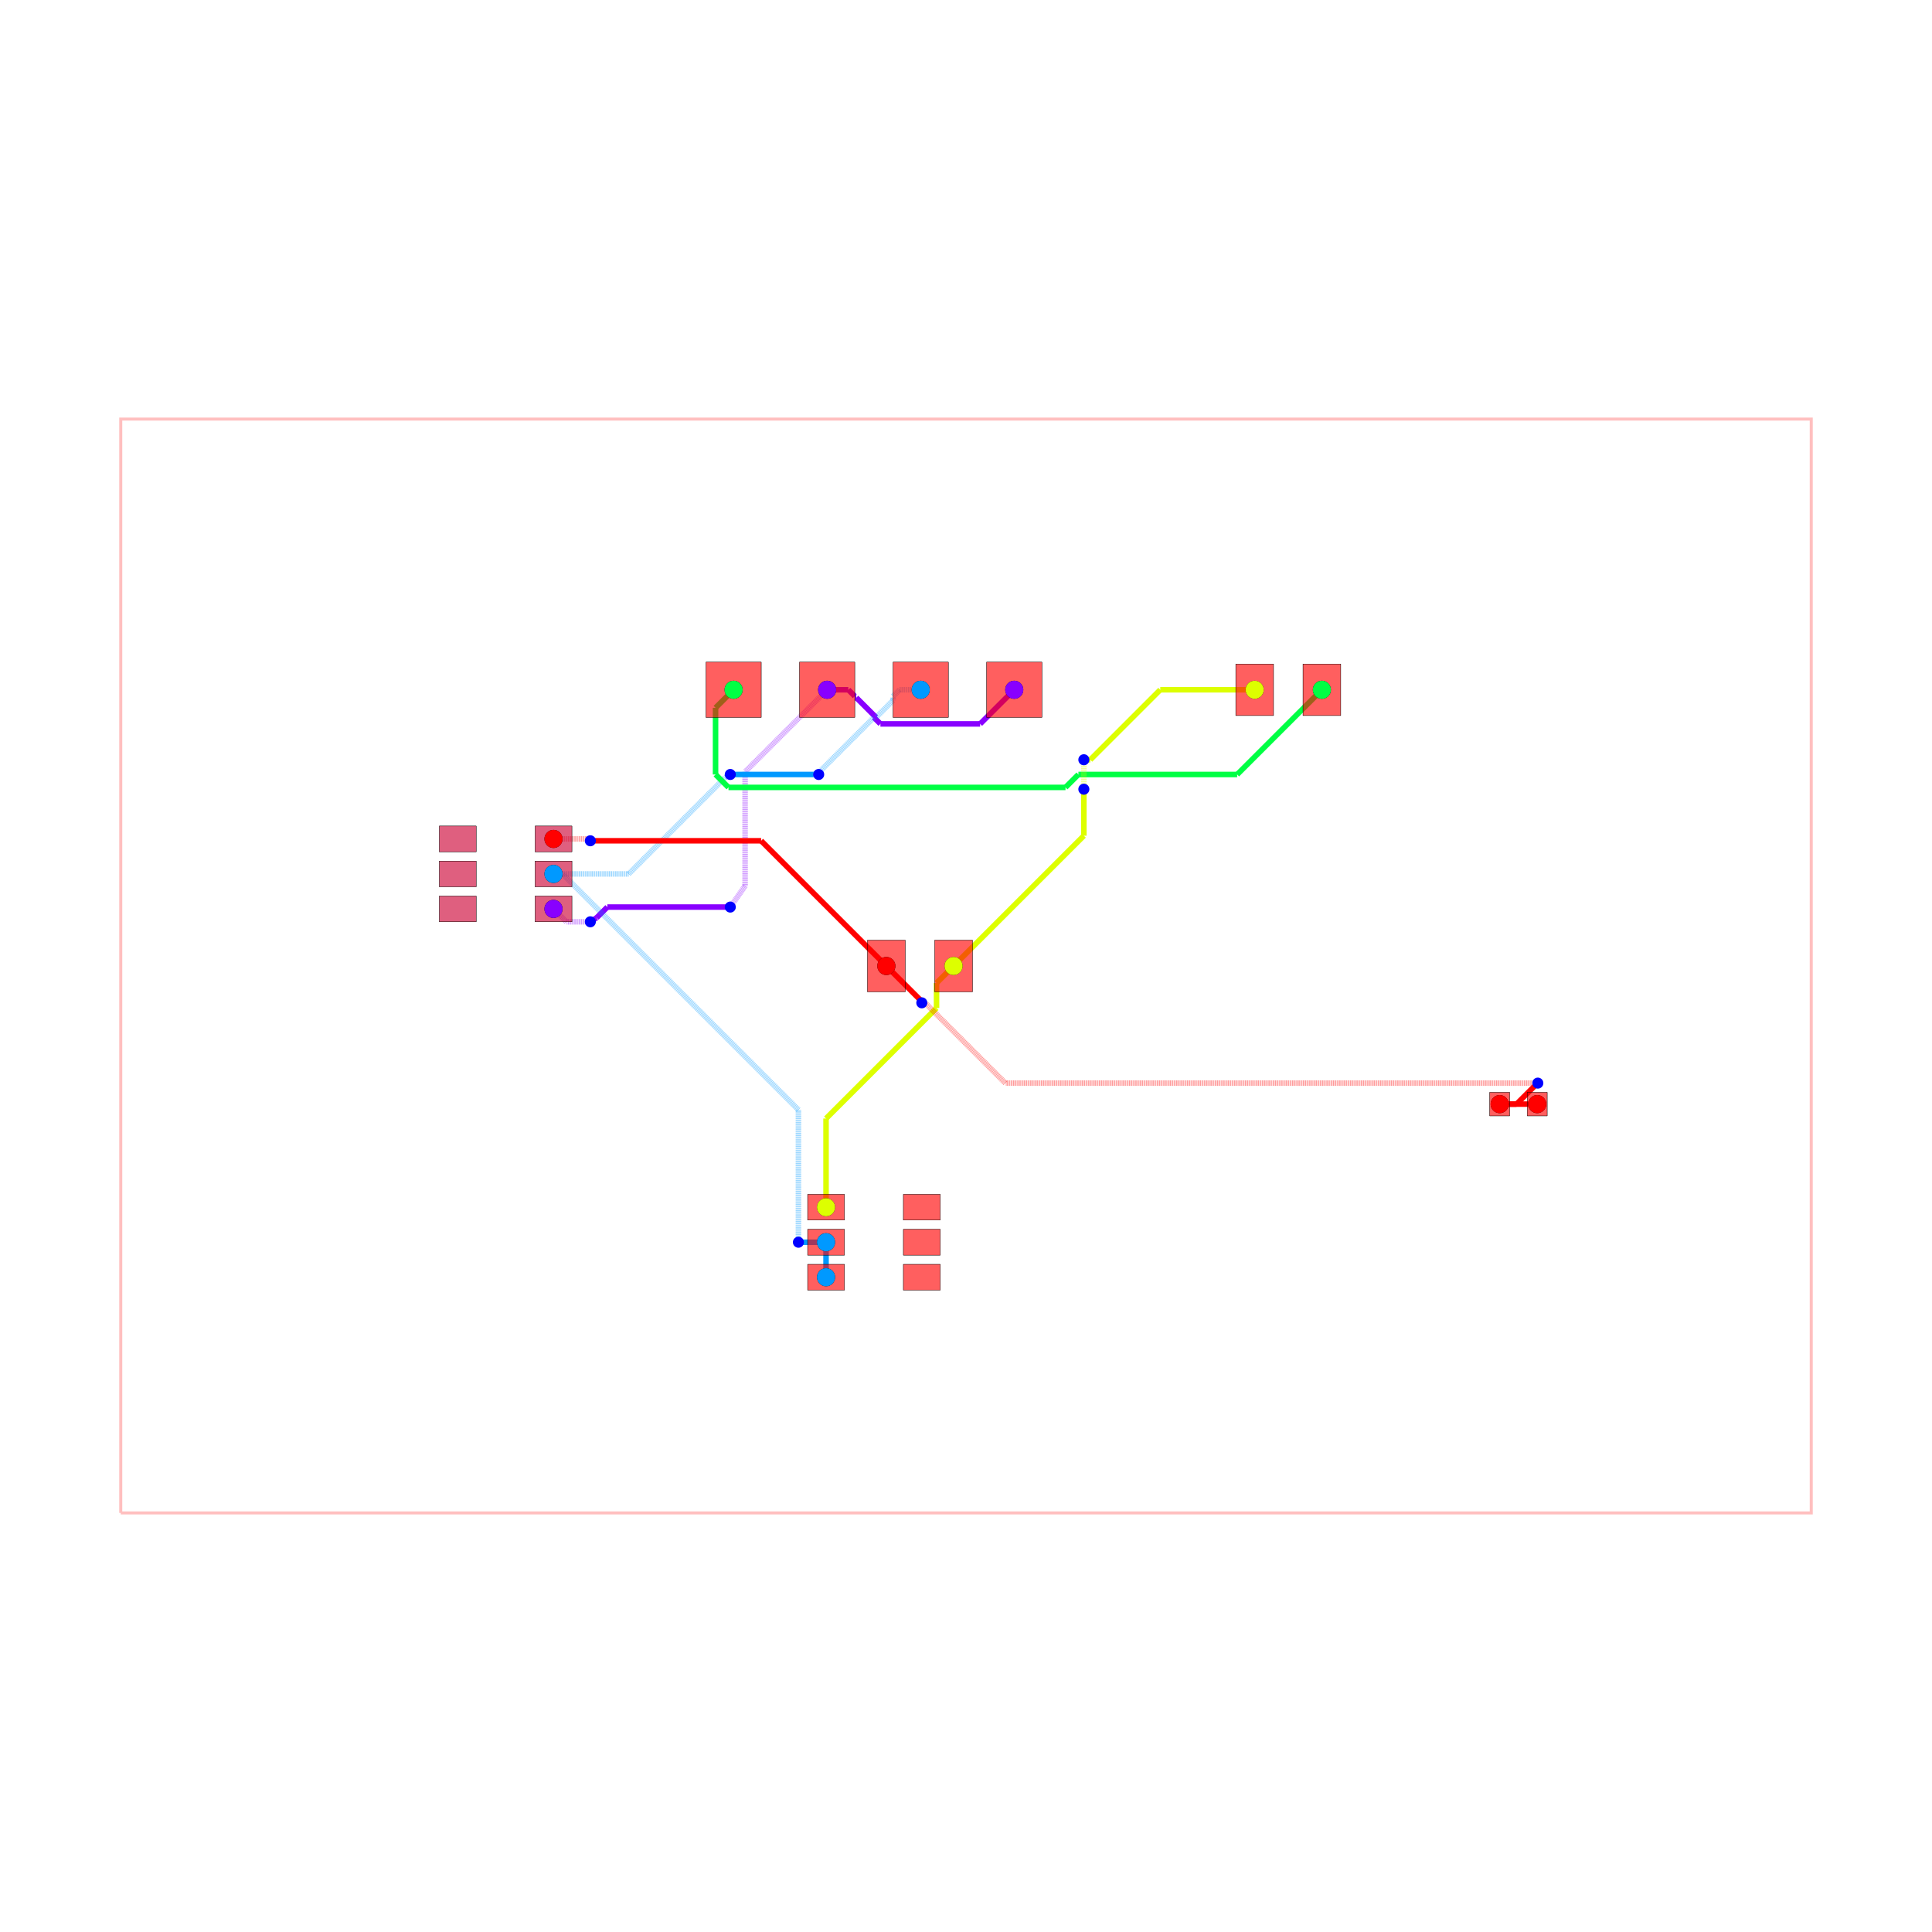
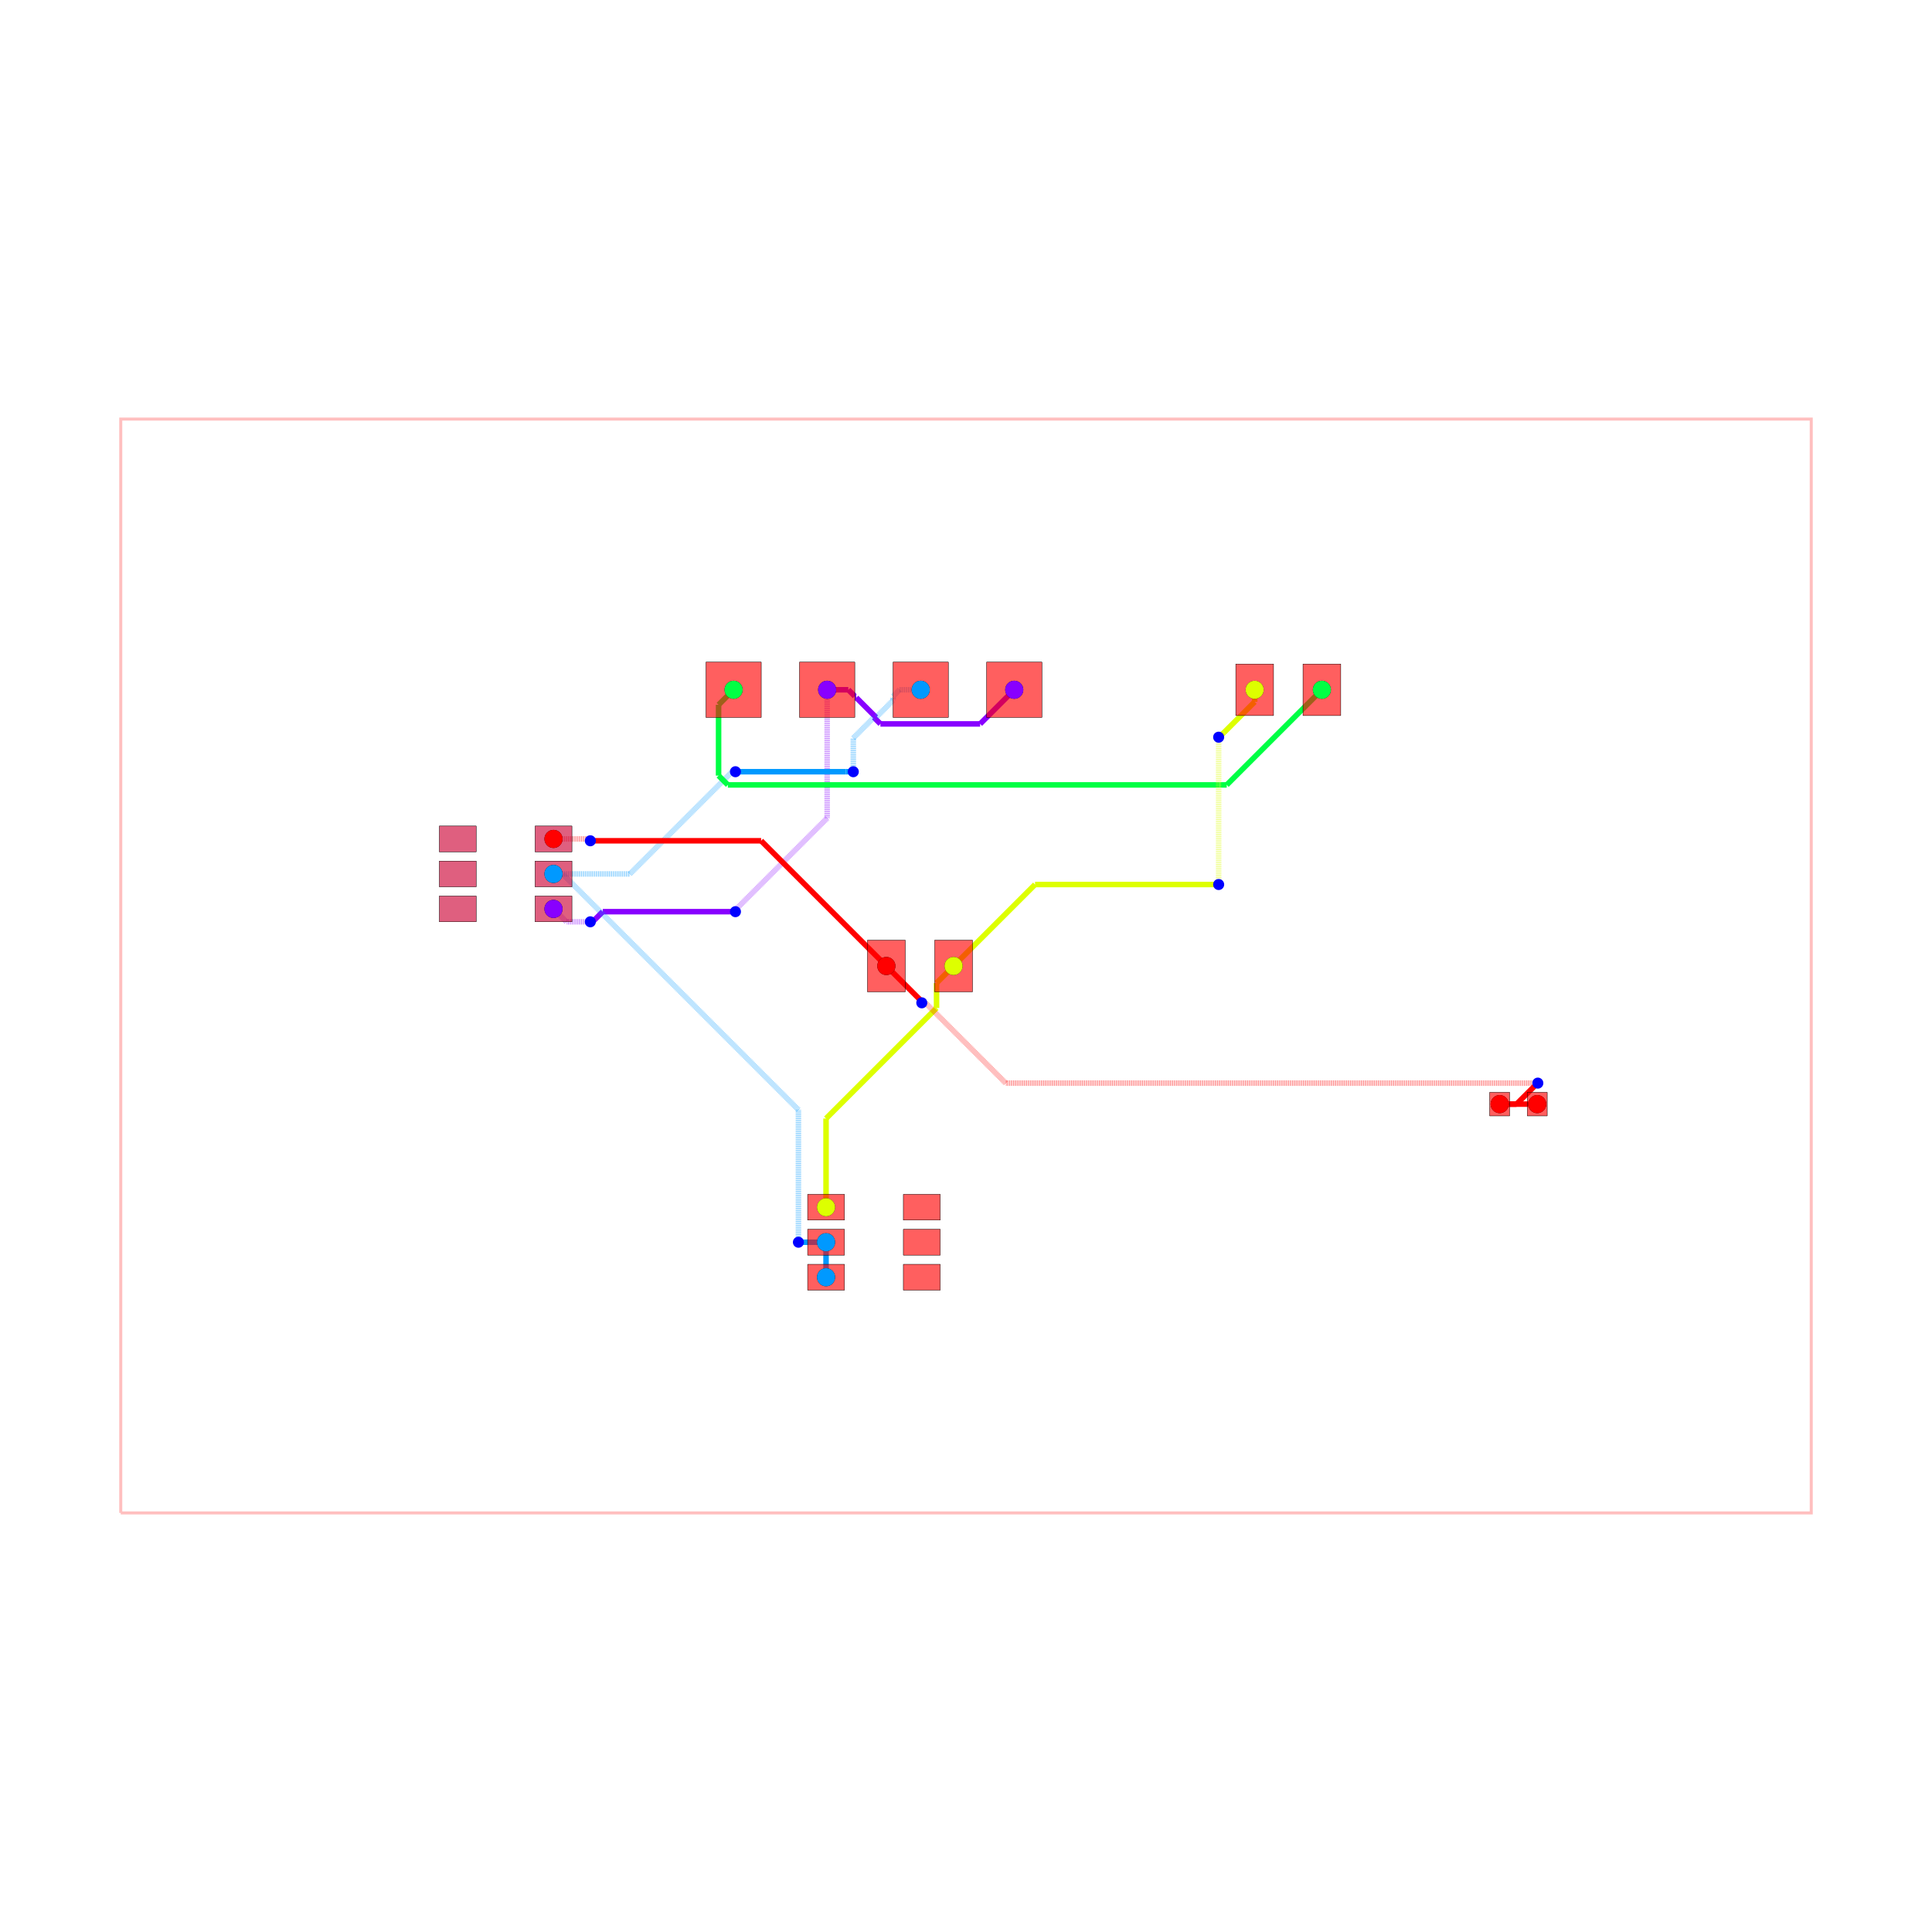
<svg xmlns="http://www.w3.org/2000/svg" width="640" height="640" viewBox="0 0 640 640">
  <rect width="100%" height="100%" fill="white" />
  <g>
    <polyline data-points="-22.95,-14.85 22.95,-14.85 22.95,14.85 -22.95,14.85 -22.95,-14.85" data-type="line" data-label="" points="40,501.176 600,501.176 600,138.824 40,138.824 40,501.176" fill="none" stroke="rgba(255,0,0,0.25)" stroke-width="1px" />
  </g>
  <g>
    <polyline data-points="-3.02,7.285714285714286 -2.977936507936507,7.285714285714286" data-type="line" data-label="" points="283.155,231.111 283.668,231.111" fill="none" stroke="hsl(272, 100%, 50%)" stroke-width="1.83" />
  </g>
  <g>
    <polyline data-points="-2.977936507936507,7.285714285714286 -2.4422222222222216,6.75" data-type="line" data-label="" points="283.668,231.111 290.204,237.647" fill="none" stroke="hsl(272, 100%, 50%)" stroke-width="1.83" />
  </g>
  <g>
    <polyline data-points="1.31,7.5 0.3833810245643865,6.573381024564386" data-type="line" data-label="" points="335.983,228.497 324.677,239.802" fill="none" stroke="hsl(272, 100%, 50%)" stroke-width="1.83" />
  </g>
  <g>
    <polyline data-points="0.3833810245643865,6.573381024564386 -2.3233810245643864,6.573381024564386" data-type="line" data-label="" points="324.677,239.802 291.654,239.802" fill="none" stroke="hsl(272, 100%, 50%)" stroke-width="1.83" />
  </g>
  <g>
    <polyline data-points="-2.3233810245643864,6.573381024564386 -2.3233810245643864,6.573381024564386" data-type="line" data-label="" points="291.654,239.802 291.654,239.802" fill="none" stroke="hsl(272, 100%, 50%)" stroke-width="1.83" />
  </g>
  <g>
    <polyline data-points="-2.3233810245643864,6.573381024564386 -2.5,6.75" data-type="line" data-label="" points="291.654,239.802 289.499,237.647" fill="none" stroke="hsl(272, 100%, 50%)" stroke-width="1.83" />
  </g>
  <g>
    <polyline data-points="-3.77,7.5 -3.1949999999999994,7.5" data-type="line" data-label="" points="274.004,228.497 281.02,228.497" fill="none" stroke="hsl(272, 100%, 50%)" stroke-width="1.83" />
  </g>
  <g>
    <polyline data-points="-3.1949999999999994,7.5 -3.0199999999999996,7.325" data-type="line" data-label="" points="281.02,228.497 283.155,230.632" fill="none" stroke="hsl(272, 100%, 50%)" stroke-width="1.83" />
  </g>
  <g>
-     <polyline data-points="-3.77,7.5 -5.998025029681324,5.271974970318675" data-type="line" data-label="" points="274.004,228.497 246.821,255.68" fill="none" stroke="rgba(136,0,255,0.5)" stroke-width="1.83" stroke-dasharray="0.2 0.2" />
-   </g>
-   <g>
-     <polyline data-points="-5.998025029681324,5.271974970318675 -5.998025029681324,2.1731788813905224" data-type="line" data-label="" points="246.821,255.68 246.821,293.486" fill="none" stroke="rgba(136,0,255,0.5)" stroke-width="1.83" stroke-dasharray="0.2 0.2" />
-   </g>
-   <g>
-     <polyline data-points="-5.998025029681324,2.1731788813905224 -6.4,1.6" data-type="line" data-label="" points="246.821,293.486 241.917,300.479" fill="none" stroke="rgba(136,0,255,0.5)" stroke-width="1.83" stroke-dasharray="0.2 0.2" />
-   </g>
-   <g>
-     <polyline data-points="-6.4,1.6 -9.738266624016152,1.6" data-type="line" data-label="" points="241.917,300.479 201.189,300.479" fill="none" stroke="hsl(272, 100%, 50%)" stroke-width="1.83" />
-   </g>
-   <g>
-     <polyline data-points="-9.738266624016152,1.6 -10.028622525049936,1.3096440989662153" data-type="line" data-label="" points="201.189,300.479 197.646,304.022" fill="none" stroke="hsl(272, 100%, 50%)" stroke-width="1.83" />
-   </g>
-   <g>
-     <polyline data-points="-10.028622525049936,1.3096440989662153 -10.200000000000001,1.2000000000000002" data-type="line" data-label="" points="197.646,304.022 195.556,305.359" fill="none" stroke="hsl(272, 100%, 50%)" stroke-width="1.83" />
+     <polyline data-points="-3.77,7.5 -3.77,4.014560608857936" data-type="line" data-label="" points="274.004,228.497 274.004,271.021" fill="none" stroke="rgba(136,0,255,0.5)" stroke-width="1.83" stroke-dasharray="0.2 0.2" />
+   </g>
+   <g>
+     <polyline data-points="-3.77,4.014560608857936 -6.255099067912445,1.5294615409454906" data-type="line" data-label="" points="274.004,271.021 243.685,301.34" fill="none" stroke="rgba(136,0,255,0.5)" stroke-width="1.83" stroke-dasharray="0.2 0.2" />
+   </g>
+   <g>
+     <polyline data-points="-6.255099067912445,1.5294615409454906 -6.259999999999999,1.475" data-type="line" data-label="" points="243.685,301.34 243.625,302.004" fill="none" stroke="rgba(136,0,255,0.5)" stroke-width="1.83" stroke-dasharray="0.2 0.2" />
+   </g>
+   <g>
+     <polyline data-points="-6.259999999999999,1.475 -9.862753371993254,1.475" data-type="line" data-label="" points="243.625,302.004 199.67,302.004" fill="none" stroke="hsl(272, 100%, 50%)" stroke-width="1.83" />
+   </g>
+   <g>
+     <polyline data-points="-9.862753371993254,1.475 -10.109661752348535,1.22809161964472" data-type="line" data-label="" points="199.67,302.004 196.658,305.017" fill="none" stroke="hsl(272, 100%, 50%)" stroke-width="1.83" />
+   </g>
+   <g>
+     <polyline data-points="-10.109661752348535,1.22809161964472 -10.200000000000001,1.2000000000000002" data-type="line" data-label="" points="196.658,305.017 195.556,305.359" fill="none" stroke="hsl(272, 100%, 50%)" stroke-width="1.83" />
  </g>
  <g>
    <polyline data-points="-10.200000000000001,1.2000000000000002 -10.85,1.2000000000000002" data-type="line" data-label="" points="195.556,305.359 187.625,305.359" fill="none" stroke="rgba(136,0,255,0.5)" stroke-width="1.83" stroke-dasharray="0.2 0.2" />
  </g>
  <g>
    <polyline data-points="-10.85,1.2000000000000002 -11.2,1.55" data-type="line" data-label="" points="187.625,305.359 183.355,301.089" fill="none" stroke="rgba(136,0,255,0.5)" stroke-width="1.83" stroke-dasharray="0.2 0.2" />
  </g>
  <g>
    <polyline data-points="-3.8,-8.45 -3.8,-7.5" data-type="line" data-label="" points="273.638,423.094 273.638,411.503" fill="none" stroke="hsl(204, 100%, 50%)" stroke-width="1.83" />
  </g>
  <g>
    <polyline data-points="-3.8,-7.5 -3.8,-7.5" data-type="line" data-label="" points="273.638,411.503 273.638,411.503" fill="none" stroke="hsl(204, 100%, 50%)" stroke-width="1.83" />
  </g>
  <g>
    <polyline data-points="-1.9799999999999995,7.285714285714286 -1.9799999999999995,7.212222222222222" data-type="line" data-label="" points="295.843,231.111 295.843,232.008" fill="none" stroke="rgba(0,153,255,0.5)" stroke-width="1.83" stroke-dasharray="0.2 0.2" />
  </g>
  <g>
    <polyline data-points="-1.9799999999999995,7.212222222222222 -2.4422222222222216,6.75" data-type="line" data-label="" points="295.843,232.008 290.204,237.647" fill="none" stroke="rgba(0,153,255,0.5)" stroke-width="1.83" stroke-dasharray="0.2 0.2" />
  </g>
  <g>
-     <polyline data-points="-11.2,2.5 -9.157800676607007,2.5" data-type="line" data-label="" points="183.355,289.499 208.271,289.499" fill="none" stroke="rgba(0,153,255,0.5)" stroke-width="1.83" stroke-dasharray="0.2 0.2" />
-   </g>
-   <g>
-     <polyline data-points="-9.157800676607007,2.5 -6.5360583360674385,5.121742340539568" data-type="line" data-label="" points="208.271,289.499 240.257,257.513" fill="none" stroke="rgba(0,153,255,0.5)" stroke-width="1.83" stroke-dasharray="0.2 0.2" />
-   </g>
-   <g>
-     <polyline data-points="-6.5360583360674385,5.121742340539568 -6.4,5.2" data-type="line" data-label="" points="240.257,257.513 241.917,256.558" fill="none" stroke="rgba(0,153,255,0.5)" stroke-width="1.83" stroke-dasharray="0.2 0.2" />
-   </g>
-   <g>
-     <polyline data-points="-6.4,5.2 -4.150920099636313,5.2" data-type="line" data-label="" points="241.917,256.558 269.357,256.558" fill="none" stroke="hsl(204, 100%, 50%)" stroke-width="1.83" />
-   </g>
-   <g>
-     <polyline data-points="-4.150920099636313,5.2 -4.150920099636313,5.2" data-type="line" data-label="" points="269.357,256.558 269.357,256.558" fill="none" stroke="hsl(204, 100%, 50%)" stroke-width="1.83" />
-   </g>
-   <g>
-     <polyline data-points="-4.150920099636313,5.2 -4.000000000000001,5.2" data-type="line" data-label="" points="269.357,256.558 271.198,256.558" fill="none" stroke="hsl(204, 100%, 50%)" stroke-width="1.83" />
-   </g>
-   <g>
-     <polyline data-points="-4.000000000000001,5.2 -4.000000000000001,5.249999999999999" data-type="line" data-label="" points="271.198,256.558 271.198,255.948" fill="none" stroke="rgba(0,153,255,0.5)" stroke-width="1.83" stroke-dasharray="0.2 0.2" />
-   </g>
-   <g>
-     <polyline data-points="-4.000000000000001,5.249999999999999 -2.5,6.75" data-type="line" data-label="" points="271.198,255.948 289.499,237.647" fill="none" stroke="rgba(0,153,255,0.5)" stroke-width="1.83" stroke-dasharray="0.2 0.2" />
+     <polyline data-points="-11.2,2.5 -9.124620606212918,2.5" data-type="line" data-label="" points="183.355,289.499 208.676,289.499" fill="none" stroke="rgba(0,153,255,0.5)" stroke-width="1.83" stroke-dasharray="0.2 0.2" />
+   </g>
+   <g>
+     <polyline data-points="-9.124620606212918,2.5 -6.349620606212919,5.275" data-type="line" data-label="" points="208.676,289.499 242.532,255.643" fill="none" stroke="rgba(0,153,255,0.5)" stroke-width="1.83" stroke-dasharray="0.2 0.2" />
+   </g>
+   <g>
+     <polyline data-points="-6.349620606212919,5.275 -6.26,5.275" data-type="line" data-label="" points="242.532,255.643 243.625,255.643" fill="none" stroke="rgba(0,153,255,0.5)" stroke-width="1.83" stroke-dasharray="0.2 0.2" />
+   </g>
+   <g>
+     <polyline data-points="-6.26,5.275 -3.2609204274008747,5.275" data-type="line" data-label="" points="243.625,255.643 280.215,255.643" fill="none" stroke="hsl(204, 100%, 50%)" stroke-width="1.83" />
+   </g>
+   <g>
+     <polyline data-points="-3.2609204274008747,5.275 -3.2609204274008747,5.275" data-type="line" data-label="" points="280.215,255.643 280.215,255.643" fill="none" stroke="hsl(204, 100%, 50%)" stroke-width="1.83" />
+   </g>
+   <g>
+     <polyline data-points="-3.2609204274008747,5.275 -3.0600000000000005,5.275" data-type="line" data-label="" points="280.215,255.643 282.667,255.643" fill="none" stroke="hsl(204, 100%, 50%)" stroke-width="1.83" />
+   </g>
+   <g>
+     <polyline data-points="-3.0600000000000005,5.275 -3.0600000000000005,6.1899999999999995" data-type="line" data-label="" points="282.667,255.643 282.667,244.479" fill="none" stroke="rgba(0,153,255,0.5)" stroke-width="1.83" stroke-dasharray="0.2 0.2" />
+   </g>
+   <g>
+     <polyline data-points="-3.0600000000000005,6.1899999999999995 -2.5,6.75" data-type="line" data-label="" points="282.667,244.479 289.499,237.647" fill="none" stroke="rgba(0,153,255,0.5)" stroke-width="1.83" stroke-dasharray="0.2 0.2" />
  </g>
  <g>
    <polyline data-points="-1.23,7.5 -1.8050000000000002,7.5" data-type="line" data-label="" points="304.993,228.497 297.978,228.497" fill="none" stroke="rgba(0,153,255,0.5)" stroke-width="1.83" stroke-dasharray="0.2 0.2" />
  </g>
  <g>
    <polyline data-points="-1.8050000000000002,7.5 -1.98,7.325" data-type="line" data-label="" points="297.978,228.497 295.843,230.632" fill="none" stroke="rgba(0,153,255,0.5)" stroke-width="1.83" stroke-dasharray="0.2 0.2" />
  </g>
  <g>
    <polyline data-points="-3.8,-7.5 -4.549900039984006,-7.5" data-type="line" data-label="" points="273.638,411.503 264.489,411.503" fill="none" stroke="hsl(204, 100%, 50%)" stroke-width="1.83" />
  </g>
  <g>
    <polyline data-points="-4.549900039984006,-7.5 -4.549900039984006,-7.5" data-type="line" data-label="" points="264.489,411.503 264.489,411.503" fill="none" stroke="hsl(204, 100%, 50%)" stroke-width="1.83" />
  </g>
  <g>
    <polyline data-points="-4.549900039984006,-7.5 -4.550000000000001,-7.5" data-type="line" data-label="" points="264.489,411.503 264.488,411.503" fill="none" stroke="hsl(204, 100%, 50%)" stroke-width="1.83" />
  </g>
  <g>
    <polyline data-points="-4.550000000000001,-7.5 -4.550000000000001,-3.9047207314649155" data-type="line" data-label="" points="264.488,411.503 264.488,367.639" fill="none" stroke="rgba(0,153,255,0.5)" stroke-width="1.83" stroke-dasharray="0.2 0.2" />
  </g>
  <g>
    <polyline data-points="-4.550000000000001,-3.9047207314649155 -10.952302042565918,2.497581311101002" data-type="line" data-label="" points="264.488,367.639 186.377,289.528" fill="none" stroke="rgba(0,153,255,0.5)" stroke-width="1.83" stroke-dasharray="0.2 0.2" />
  </g>
  <g>
    <polyline data-points="-10.952302042565918,2.497581311101002 -11.197581311101,2.497581311101002" data-type="line" data-label="" points="186.377,289.528 183.385,289.528" fill="none" stroke="rgba(0,153,255,0.5)" stroke-width="1.83" stroke-dasharray="0.2 0.2" />
  </g>
  <g>
    <polyline data-points="-11.197581311101,2.497581311101002 -11.2,2.5" data-type="line" data-label="" points="183.385,289.528 183.355,289.499" fill="none" stroke="rgba(0,153,255,0.5)" stroke-width="1.83" stroke-dasharray="0.2 0.2" />
  </g>
  <g>
-     <polyline data-points="-6.3100000000000005,7.5 -6.799999999999999,7.010000000000002" data-type="line" data-label="" points="243.015,228.497 237.037,234.475" fill="none" stroke="hsl(136, 100%, 50%)" stroke-width="1.83" />
-   </g>
-   <g>
-     <polyline data-points="-6.799999999999999,7.010000000000002 -6.799999999999999,5.203259775771527" data-type="line" data-label="" points="237.037,234.475 237.037,256.518" fill="none" stroke="hsl(136, 100%, 50%)" stroke-width="1.83" />
-   </g>
-   <g>
-     <polyline data-points="-6.799999999999999,5.203259775771527 -6.799999999999999,5.2" data-type="line" data-label="" points="237.037,256.518 237.037,256.558" fill="none" stroke="hsl(136, 100%, 50%)" stroke-width="1.83" />
-   </g>
-   <g>
-     <polyline data-points="-6.799999999999999,5.2 -6.799999999999999,5.2" data-type="line" data-label="" points="237.037,256.558 237.037,256.558" fill="none" stroke="hsl(136, 100%, 50%)" stroke-width="1.83" />
-   </g>
-   <g>
-     <polyline data-points="-6.799999999999999,5.2 -6.449091259431736,4.849091259431737" data-type="line" data-label="" points="237.037,256.558 241.318,260.839" fill="none" stroke="hsl(136, 100%, 50%)" stroke-width="1.83" />
-   </g>
-   <g>
-     <polyline data-points="-6.449091259431736,4.849091259431737 2.7016251344644338,4.849091259431737" data-type="line" data-label="" points="241.318,260.839 352.961,260.839" fill="none" stroke="hsl(136, 100%, 50%)" stroke-width="1.83" />
-   </g>
-   <g>
-     <polyline data-points="2.7016251344644338,4.849091259431737 3.052533875032697,5.2" data-type="line" data-label="" points="352.961,260.839 357.242,256.558" fill="none" stroke="hsl(136, 100%, 50%)" stroke-width="1.83" />
-   </g>
-   <g>
-     <polyline data-points="3.052533875032697,5.2 7.3625,5.2" data-type="line" data-label="" points="357.242,256.558 409.826,256.558" fill="none" stroke="hsl(136, 100%, 50%)" stroke-width="1.83" />
-   </g>
-   <g>
-     <polyline data-points="7.3625,5.2 9.6625,7.5" data-type="line" data-label="" points="409.826,256.558 437.887,228.497" fill="none" stroke="hsl(136, 100%, 50%)" stroke-width="1.83" />
+     <polyline data-points="-6.3100000000000005,7.5 -6.717934372387114,7.092065627612887" data-type="line" data-label="" points="243.015,228.497 238.038,233.474" fill="none" stroke="hsl(136, 100%, 50%)" stroke-width="1.83" />
+   </g>
+   <g>
+     <polyline data-points="-6.717934372387114,7.092065627612887 -6.717934372387114,5.169069359348258" data-type="line" data-label="" points="238.038,233.474 238.038,256.935" fill="none" stroke="hsl(136, 100%, 50%)" stroke-width="1.83" />
+   </g>
+   <g>
+     <polyline data-points="-6.717934372387114,5.169069359348258 -6.465644720545952,4.9167797075070965" data-type="line" data-label="" points="238.038,256.935 241.116,260.013" fill="none" stroke="hsl(136, 100%, 50%)" stroke-width="1.83" />
+   </g>
+   <g>
+     <polyline data-points="-6.465644720545952,4.9167797075070965 6.896715588613963,4.9167797075070965" data-type="line" data-label="" points="241.116,260.013 404.143,260.013" fill="none" stroke="hsl(136, 100%, 50%)" stroke-width="1.83" />
+   </g>
+   <g>
+     <polyline data-points="6.896715588613963,4.9167797075070965 7.079279707507096,4.9167797075070965" data-type="line" data-label="" points="404.143,260.013 406.37,260.013" fill="none" stroke="hsl(136, 100%, 50%)" stroke-width="1.83" />
+   </g>
+   <g>
+     <polyline data-points="7.079279707507096,4.9167797075070965 9.6625,7.5" data-type="line" data-label="" points="406.37,260.013 437.887,228.497" fill="none" stroke="hsl(136, 100%, 50%)" stroke-width="1.83" />
  </g>
  <g>
    <polyline data-points="-3.8,-6.55 -3.8,-4.14065606066815" data-type="line" data-label="" points="273.638,399.913 273.638,370.518" fill="none" stroke="hsl(68, 100%, 50%)" stroke-width="1.83" />
  </g>
  <g>
    <polyline data-points="-3.8,-4.14065606066815 -0.8000000000000006,-1.1406560606681515" data-type="line" data-label="" points="273.638,370.518 310.24,333.917" fill="none" stroke="hsl(68, 100%, 50%)" stroke-width="1.83" />
  </g>
  <g>
    <polyline data-points="-0.8000000000000006,-1.1406560606681515 -0.8000000000000006,-0.4625000000000006" data-type="line" data-label="" points="310.24,333.917 310.24,325.643" fill="none" stroke="hsl(68, 100%, 50%)" stroke-width="1.83" />
  </g>
  <g>
    <polyline data-points="-0.8000000000000006,-0.4625000000000006 -0.3375,0" data-type="line" data-label="" points="310.24,325.643 315.882,320" fill="none" stroke="hsl(68, 100%, 50%)" stroke-width="1.83" />
  </g>
  <g>
-     <polyline data-points="7.8375,7.5 5.274640204464449,7.5" data-type="line" data-label="" points="415.621,228.497 384.353,228.497" fill="none" stroke="hsl(68, 100%, 50%)" stroke-width="1.83" />
-   </g>
-   <g>
-     <polyline data-points="5.274640204464449,7.5 3.374640204464448,5.6" data-type="line" data-label="" points="384.353,228.497 361.172,251.678" fill="none" stroke="hsl(68, 100%, 50%)" stroke-width="1.83" />
-   </g>
-   <g>
-     <polyline data-points="3.374640204464448,5.6 3.199999999999998,5.6" data-type="line" data-label="" points="361.172,251.678 359.041,251.678" fill="none" stroke="hsl(68, 100%, 50%)" stroke-width="1.83" />
-   </g>
-   <g>
-     <polyline data-points="3.199999999999998,5.6 3.199999999999998,4.850920288399085" data-type="line" data-label="" points="359.041,251.678 359.041,260.817" fill="none" stroke="rgba(221,255,0,0.5)" stroke-width="1.83" stroke-dasharray="0.2 0.2" />
-   </g>
-   <g>
-     <polyline data-points="3.199999999999998,4.850920288399085 3.199999999999998,4.850920288399085" data-type="line" data-label="" points="359.041,260.817 359.041,260.817" fill="none" stroke="rgba(221,255,0,0.5)" stroke-width="1.83" stroke-dasharray="0.2 0.2" />
-   </g>
-   <g>
-     <polyline data-points="3.199999999999998,4.850920288399085 3.199999999999998,4.799999999999999" data-type="line" data-label="" points="359.041,260.817 359.041,261.438" fill="none" stroke="rgba(221,255,0,0.5)" stroke-width="1.83" stroke-dasharray="0.2 0.2" />
-   </g>
-   <g>
-     <polyline data-points="3.199999999999998,4.799999999999999 3.199999999999998,3.537499999999998" data-type="line" data-label="" points="359.041,261.438 359.041,276.841" fill="none" stroke="hsl(68, 100%, 50%)" stroke-width="1.83" />
-   </g>
-   <g>
-     <polyline data-points="3.199999999999998,3.537499999999998 -0.3375,0" data-type="line" data-label="" points="359.041,276.841 315.882,320" fill="none" stroke="hsl(68, 100%, 50%)" stroke-width="1.83" />
+     <polyline data-points="7.8375,7.5 7.8375,7.1715576113543715" data-type="line" data-label="" points="415.621,228.497 415.621,232.504" fill="none" stroke="hsl(68, 100%, 50%)" stroke-width="1.83" />
+   </g>
+   <g>
+     <polyline data-points="7.8375,7.1715576113543715 7.009152307286573,6.3432099186409445" data-type="line" data-label="" points="415.621,232.504 405.515,242.61" fill="none" stroke="hsl(68, 100%, 50%)" stroke-width="1.83" />
+   </g>
+   <g>
+     <polyline data-points="7.009152307286573,6.3432099186409445 6.8599999999999985,6.2124999999999995" data-type="line" data-label="" points="405.515,242.61 403.695,244.205" fill="none" stroke="hsl(68, 100%, 50%)" stroke-width="1.83" />
+   </g>
+   <g>
+     <polyline data-points="6.8599999999999985,6.2124999999999995 6.8599999999999985,2.2137094725893185" data-type="line" data-label="" points="403.695,244.205 403.695,292.992" fill="none" stroke="rgba(221,255,0,0.5)" stroke-width="1.83" stroke-dasharray="0.2 0.2" />
+   </g>
+   <g>
+     <polyline data-points="6.8599999999999985,2.2137094725893185 6.8599999999999985,2.2137094725893185" data-type="line" data-label="" points="403.695,292.992 403.695,292.992" fill="none" stroke="rgba(221,255,0,0.5)" stroke-width="1.83" stroke-dasharray="0.2 0.2" />
+   </g>
+   <g>
+     <polyline data-points="6.8599999999999985,2.2137094725893185 6.8599999999999985,2.2125" data-type="line" data-label="" points="403.695,292.992 403.695,293.007" fill="none" stroke="rgba(221,255,0,0.5)" stroke-width="1.83" stroke-dasharray="0.2 0.2" />
+   </g>
+   <g>
+     <polyline data-points="6.8599999999999985,2.2125 1.875,2.2125" data-type="line" data-label="" points="403.695,293.007 342.876,293.007" fill="none" stroke="hsl(68, 100%, 50%)" stroke-width="1.83" />
+   </g>
+   <g>
+     <polyline data-points="1.875,2.2125 -0.3375,0" data-type="line" data-label="" points="342.876,293.007 315.882,320" fill="none" stroke="hsl(68, 100%, 50%)" stroke-width="1.83" />
  </g>
  <g>
    <polyline data-points="15.51,-3.75 14.49,-3.75" data-type="line" data-label="" points="509.229,365.752 496.784,365.752" fill="none" stroke="hsl(0, 100%, 50%)" stroke-width="1.83" />
  </g>
  <g>
    <polyline data-points="14.49,-3.75 14.49,-3.75" data-type="line" data-label="" points="496.784,365.752 496.784,365.752" fill="none" stroke="hsl(0, 100%, 50%)" stroke-width="1.83" />
  </g>
  <g>
    <polyline data-points="-11.2,3.45 -10.262097350199888,3.45" data-type="line" data-label="" points="183.355,277.908 194.798,277.908" fill="none" stroke="rgba(255,0,0,0.5)" stroke-width="1.83" stroke-dasharray="0.2 0.2" />
  </g>
  <g>
    <polyline data-points="-10.262097350199888,3.45 -10.218249902435135,3.4061525522352474" data-type="line" data-label="" points="194.798,277.908 195.333,278.443" fill="none" stroke="rgba(255,0,0,0.5)" stroke-width="1.83" stroke-dasharray="0.2 0.2" />
  </g>
  <g>
    <polyline data-points="-10.218249902435135,3.4061525522352474 -10.200000000000001,3.4000000000000004" data-type="line" data-label="" points="195.333,278.443 195.556,278.519" fill="none" stroke="rgba(255,0,0,0.5)" stroke-width="1.83" stroke-dasharray="0.2 0.2" />
  </g>
  <g>
    <polyline data-points="-10.200000000000001,3.4000000000000004 -5.5625,3.4000000000000004" data-type="line" data-label="" points="195.556,278.519 252.135,278.519" fill="none" stroke="hsl(0, 100%, 50%)" stroke-width="1.83" />
  </g>
  <g>
    <polyline data-points="-5.5625,3.4000000000000004 -2.1625,0" data-type="line" data-label="" points="252.135,278.519 293.617,320" fill="none" stroke="hsl(0, 100%, 50%)" stroke-width="1.83" />
  </g>
  <g>
    <polyline data-points="14.49,-3.75 14.947669270277201,-3.75" data-type="line" data-label="" points="496.784,365.752 502.368,365.752" fill="none" stroke="hsl(0, 100%, 50%)" stroke-width="1.83" />
  </g>
  <g>
    <polyline data-points="14.947669270277201,-3.75 15.514940898346264,-3.182728371930937" data-type="line" data-label="" points="502.368,365.752 509.289,358.831" fill="none" stroke="hsl(0, 100%, 50%)" stroke-width="1.83" />
  </g>
  <g>
    <polyline data-points="15.514940898346264,-3.182728371930937 15.52625,-3.1799999999999997" data-type="line" data-label="" points="509.289,358.831 509.427,358.797" fill="none" stroke="hsl(0, 100%, 50%)" stroke-width="1.83" />
  </g>
  <g>
-     <polyline data-points="15.52625,-3.1799999999999997 1.0678718438390962,-3.1799999999999997" data-type="line" data-label="" points="509.427,358.797 333.029,358.797" fill="none" stroke="rgba(255,0,0,0.5)" stroke-width="1.83" stroke-dasharray="0.2 0.2" />
-   </g>
-   <g>
-     <polyline data-points="1.0678718438390962,-3.1799999999999997 -1.104741783598385,-1.0073863725625185" data-type="line" data-label="" points="333.029,358.797 306.522,332.291" fill="none" stroke="rgba(255,0,0,0.5)" stroke-width="1.83" stroke-dasharray="0.2 0.2" />
-   </g>
-   <g>
-     <polyline data-points="-1.104741783598385,-1.0073863725625185 -1.2,-1.0000000000000009" data-type="line" data-label="" points="306.522,332.291 305.359,332.2" fill="none" stroke="rgba(255,0,0,0.5)" stroke-width="1.83" stroke-dasharray="0.2 0.2" />
+     <polyline data-points="15.52625,-3.1799999999999997 1.0786068459845901,-3.1799999999999997" data-type="line" data-label="" points="509.427,358.797 333.159,358.797" fill="none" stroke="rgba(255,0,0,0.5)" stroke-width="1.83" stroke-dasharray="0.2 0.2" />
+   </g>
+   <g>
+     <polyline data-points="1.0786068459845901,-3.1799999999999997 -1.1013931540154087,-1.0000000000000009" data-type="line" data-label="" points="333.159,358.797 306.563,332.2" fill="none" stroke="rgba(255,0,0,0.5)" stroke-width="1.83" stroke-dasharray="0.2 0.2" />
+   </g>
+   <g>
+     <polyline data-points="-1.1013931540154087,-1.0000000000000009 -1.2,-1.0000000000000009" data-type="line" data-label="" points="306.563,332.2 305.359,332.2" fill="none" stroke="rgba(255,0,0,0.5)" stroke-width="1.83" stroke-dasharray="0.2 0.2" />
  </g>
  <g>
    <polyline data-points="-1.2,-1.0000000000000009 -1.2,-0.9625000000000001" data-type="line" data-label="" points="305.359,332.2 305.359,331.743" fill="none" stroke="hsl(0, 100%, 50%)" stroke-width="1.83" />
  </g>
  <g>
    <polyline data-points="-1.2,-0.9625000000000001 -2.1625,0" data-type="line" data-label="" points="305.359,331.743 293.617,320" fill="none" stroke="hsl(0, 100%, 50%)" stroke-width="1.83" />
  </g>
  <g>
    <rect data-type="rect" data-label="top" data-x="-2.1625" data-y="0" x="287.364" y="311.46" width="12.505" height="17.081" fill="rgba(255,0,0,0.25)" stroke="black" stroke-width="0.082" />
  </g>
  <g>
    <rect data-type="rect" data-label="top" data-x="-0.3375" data-y="0" x="309.63" y="311.46" width="12.505" height="17.081" fill="rgba(255,0,0,0.25)" stroke="black" stroke-width="0.082" />
  </g>
  <g>
    <rect data-type="rect" data-label="top" data-x="14.49" data-y="-3.75" x="493.49" y="361.847" width="6.588" height="7.808" fill="rgba(255,0,0,0.25)" stroke="black" stroke-width="0.082" />
  </g>
  <g>
    <rect data-type="rect" data-label="top" data-x="15.51" data-y="-3.75" x="505.935" y="361.847" width="6.588" height="7.808" fill="rgba(255,0,0,0.25)" stroke="black" stroke-width="0.082" />
  </g>
  <g>
    <rect data-type="rect" data-label="top" data-x="7.8375" data-y="7.5" x="409.368" y="219.956" width="12.505" height="17.081" fill="rgba(255,0,0,0.25)" stroke="black" stroke-width="0.082" />
  </g>
  <g>
    <rect data-type="rect" data-label="top" data-x="9.6625" data-y="7.5" x="431.634" y="219.956" width="12.505" height="17.081" fill="rgba(255,0,0,0.25)" stroke="black" stroke-width="0.082" />
  </g>
  <g>
    <rect data-type="rect" data-label="bottom" data-x="-11.2" data-y="3.45" x="177.255" y="273.638" width="12.2" height="8.54" fill="rgba(0,0,255,0.25)" stroke="black" stroke-width="0.082" />
  </g>
  <g>
    <rect data-type="rect" data-label="bottom" data-x="-11.2" data-y="2.5" x="177.255" y="285.229" width="12.2" height="8.54" fill="rgba(0,0,255,0.25)" stroke="black" stroke-width="0.082" />
  </g>
  <g>
    <rect data-type="rect" data-label="bottom" data-x="-11.2" data-y="1.55" x="177.255" y="296.819" width="12.2" height="8.54" fill="rgba(0,0,255,0.25)" stroke="black" stroke-width="0.082" />
  </g>
  <g>
    <rect data-type="rect" data-label="bottom" data-x="-13.8" data-y="1.55" x="145.534" y="296.819" width="12.2" height="8.54" fill="rgba(0,0,255,0.25)" stroke="black" stroke-width="0.082" />
  </g>
  <g>
    <rect data-type="rect" data-label="bottom" data-x="-13.8" data-y="2.5" x="145.534" y="285.229" width="12.2" height="8.54" fill="rgba(0,0,255,0.25)" stroke="black" stroke-width="0.082" />
  </g>
  <g>
    <rect data-type="rect" data-label="bottom" data-x="-13.8" data-y="3.45" x="145.534" y="273.638" width="12.2" height="8.54" fill="rgba(0,0,255,0.25)" stroke="black" stroke-width="0.082" />
  </g>
  <g>
    <rect data-type="rect" data-label="top" data-x="-3.8" data-y="-6.55" x="267.538" y="395.643" width="12.2" height="8.54" fill="rgba(255,0,0,0.25)" stroke="black" stroke-width="0.082" />
  </g>
  <g>
    <rect data-type="rect" data-label="top" data-x="-3.8" data-y="-7.5" x="267.538" y="407.233" width="12.2" height="8.54" fill="rgba(255,0,0,0.25)" stroke="black" stroke-width="0.082" />
  </g>
  <g>
    <rect data-type="rect" data-label="top" data-x="-3.8" data-y="-8.45" x="267.538" y="418.824" width="12.2" height="8.54" fill="rgba(255,0,0,0.25)" stroke="black" stroke-width="0.082" />
  </g>
  <g>
    <rect data-type="rect" data-label="top" data-x="-1.2" data-y="-8.45" x="299.259" y="418.824" width="12.2" height="8.54" fill="rgba(255,0,0,0.25)" stroke="black" stroke-width="0.082" />
  </g>
  <g>
    <rect data-type="rect" data-label="top" data-x="-1.2" data-y="-7.5" x="299.259" y="407.233" width="12.2" height="8.54" fill="rgba(255,0,0,0.25)" stroke="black" stroke-width="0.082" />
  </g>
  <g>
    <rect data-type="rect" data-label="top" data-x="-1.2" data-y="-6.55" x="299.259" y="395.643" width="12.2" height="8.54" fill="rgba(255,0,0,0.25)" stroke="black" stroke-width="0.082" />
  </g>
  <g>
    <rect data-type="rect" data-label="top, inner1, inner2, bottom" data-x="1.31" data-y="7.5" x="326.832" y="219.346" width="18.301" height="18.301" fill="rgba(255,0,0,0.25)" stroke="black" stroke-width="0.082" />
  </g>
  <g>
    <rect data-type="rect" data-label="top, inner1, inner2, bottom" data-x="-1.23" data-y="7.5" x="295.843" y="219.346" width="18.301" height="18.301" fill="rgba(255,0,0,0.25)" stroke="black" stroke-width="0.082" />
  </g>
  <g>
    <rect data-type="rect" data-label="top, inner1, inner2, bottom" data-x="-3.77" data-y="7.5" x="264.854" y="219.346" width="18.301" height="18.301" fill="rgba(255,0,0,0.25)" stroke="black" stroke-width="0.082" />
  </g>
  <g>
    <rect data-type="rect" data-label="top, inner1, inner2, bottom" data-x="-6.3100000000000005" data-y="7.5" x="233.865" y="219.346" width="18.301" height="18.301" fill="rgba(255,0,0,0.25)" stroke="black" stroke-width="0.082" />
  </g>
  <g>
    <rect data-type="rect" data-label="" data-x="-2.1625" data-y="0" x="287.364" y="311.46" width="12.505" height="17.081" fill="rgba(255,0,0,0.5)" stroke="black" stroke-width="0.082" />
  </g>
  <g>
    <rect data-type="rect" data-label="" data-x="-0.3375" data-y="0" x="309.63" y="311.46" width="12.505" height="17.081" fill="rgba(255,0,0,0.5)" stroke="black" stroke-width="0.082" />
  </g>
  <g>
    <rect data-type="rect" data-label="" data-x="14.49" data-y="-3.75" x="493.49" y="361.847" width="6.588" height="7.808" fill="rgba(255,0,0,0.5)" stroke="black" stroke-width="0.082" />
  </g>
  <g>
    <rect data-type="rect" data-label="" data-x="15.51" data-y="-3.75" x="505.935" y="361.847" width="6.588" height="7.808" fill="rgba(255,0,0,0.5)" stroke="black" stroke-width="0.082" />
  </g>
  <g>
    <rect data-type="rect" data-label="" data-x="7.8375" data-y="7.5" x="409.368" y="219.956" width="12.505" height="17.081" fill="rgba(255,0,0,0.5)" stroke="black" stroke-width="0.082" />
  </g>
  <g>
    <rect data-type="rect" data-label="" data-x="9.6625" data-y="7.5" x="431.634" y="219.956" width="12.505" height="17.081" fill="rgba(255,0,0,0.5)" stroke="black" stroke-width="0.082" />
  </g>
  <g>
    <rect data-type="rect" data-label="" data-x="-11.2" data-y="3.45" x="177.255" y="273.638" width="12.2" height="8.54" fill="rgba(255,0,0,0.5)" stroke="black" stroke-width="0.082" />
  </g>
  <g>
    <rect data-type="rect" data-label="" data-x="-11.2" data-y="2.5" x="177.255" y="285.229" width="12.2" height="8.54" fill="rgba(255,0,0,0.5)" stroke="black" stroke-width="0.082" />
  </g>
  <g>
    <rect data-type="rect" data-label="" data-x="-11.2" data-y="1.55" x="177.255" y="296.819" width="12.2" height="8.54" fill="rgba(255,0,0,0.5)" stroke="black" stroke-width="0.082" />
  </g>
  <g>
    <rect data-type="rect" data-label="" data-x="-13.8" data-y="1.55" x="145.534" y="296.819" width="12.2" height="8.54" fill="rgba(255,0,0,0.5)" stroke="black" stroke-width="0.082" />
  </g>
  <g>
    <rect data-type="rect" data-label="" data-x="-13.8" data-y="2.5" x="145.534" y="285.229" width="12.2" height="8.54" fill="rgba(255,0,0,0.5)" stroke="black" stroke-width="0.082" />
  </g>
  <g>
    <rect data-type="rect" data-label="" data-x="-13.8" data-y="3.45" x="145.534" y="273.638" width="12.2" height="8.54" fill="rgba(255,0,0,0.5)" stroke="black" stroke-width="0.082" />
  </g>
  <g>
    <rect data-type="rect" data-label="" data-x="-3.8" data-y="-6.55" x="267.538" y="395.643" width="12.2" height="8.54" fill="rgba(255,0,0,0.5)" stroke="black" stroke-width="0.082" />
  </g>
  <g>
    <rect data-type="rect" data-label="" data-x="-3.8" data-y="-7.5" x="267.538" y="407.233" width="12.2" height="8.54" fill="rgba(255,0,0,0.5)" stroke="black" stroke-width="0.082" />
  </g>
  <g>
    <rect data-type="rect" data-label="" data-x="-3.8" data-y="-8.45" x="267.538" y="418.824" width="12.2" height="8.54" fill="rgba(255,0,0,0.5)" stroke="black" stroke-width="0.082" />
  </g>
  <g>
    <rect data-type="rect" data-label="" data-x="-1.2" data-y="-8.45" x="299.259" y="418.824" width="12.2" height="8.54" fill="rgba(255,0,0,0.5)" stroke="black" stroke-width="0.082" />
  </g>
  <g>
    <rect data-type="rect" data-label="" data-x="-1.2" data-y="-7.5" x="299.259" y="407.233" width="12.2" height="8.54" fill="rgba(255,0,0,0.5)" stroke="black" stroke-width="0.082" />
  </g>
  <g>
    <rect data-type="rect" data-label="" data-x="-1.2" data-y="-6.55" x="299.259" y="395.643" width="12.2" height="8.54" fill="rgba(255,0,0,0.5)" stroke="black" stroke-width="0.082" />
  </g>
  <g>
    <rect data-type="rect" data-label="" data-x="1.31" data-y="7.5" x="326.832" y="219.346" width="18.301" height="18.301" fill="rgba(255,0,0,0.5)" stroke="black" stroke-width="0.082" />
  </g>
  <g>
    <rect data-type="rect" data-label="" data-x="-1.23" data-y="7.5" x="295.843" y="219.346" width="18.301" height="18.301" fill="rgba(255,0,0,0.5)" stroke="black" stroke-width="0.082" />
  </g>
  <g>
    <rect data-type="rect" data-label="" data-x="-3.77" data-y="7.5" x="264.854" y="219.346" width="18.301" height="18.301" fill="rgba(255,0,0,0.5)" stroke="black" stroke-width="0.082" />
  </g>
  <g>
    <rect data-type="rect" data-label="" data-x="-6.3100000000000005" data-y="7.5" x="233.865" y="219.346" width="18.301" height="18.301" fill="rgba(255,0,0,0.5)" stroke="black" stroke-width="0.082" />
  </g>
-   <circle data-type="circle" data-label="" data-x="-6.4" data-y="1.6" cx="241.917" cy="300.479" r="1.83" fill="blue" stroke="none" stroke-width="0.082" />
+   <circle data-type="circle" data-label="" data-x="-6.259999999999999" data-y="1.475" cx="243.625" cy="302.004" r="1.83" fill="blue" stroke="none" stroke-width="0.082" />
  <circle data-type="circle" data-label="" data-x="-10.200000000000001" data-y="1.2000000000000002" cx="195.556" cy="305.359" r="1.83" fill="blue" stroke="none" stroke-width="0.082" />
-   <circle data-type="circle" data-label="" data-x="-6.4" data-y="5.2" cx="241.917" cy="256.558" r="1.83" fill="blue" stroke="none" stroke-width="0.082" />
-   <circle data-type="circle" data-label="" data-x="-4.000000000000001" data-y="5.2" cx="271.198" cy="256.558" r="1.83" fill="blue" stroke="none" stroke-width="0.082" />
+   <circle data-type="circle" data-label="" data-x="-6.26" data-y="5.275" cx="243.625" cy="255.643" r="1.83" fill="blue" stroke="none" stroke-width="0.082" />
+   <circle data-type="circle" data-label="" data-x="-3.0600000000000005" data-y="5.275" cx="282.667" cy="255.643" r="1.83" fill="blue" stroke="none" stroke-width="0.082" />
  <circle data-type="circle" data-label="" data-x="-4.550000000000001" data-y="-7.5" cx="264.488" cy="411.503" r="1.83" fill="blue" stroke="none" stroke-width="0.082" />
-   <circle data-type="circle" data-label="" data-x="3.199999999999998" data-y="5.6" cx="359.041" cy="251.678" r="1.83" fill="blue" stroke="none" stroke-width="0.082" />
-   <circle data-type="circle" data-label="" data-x="3.199999999999998" data-y="4.799999999999999" cx="359.041" cy="261.438" r="1.83" fill="blue" stroke="none" stroke-width="0.082" />
+   <circle data-type="circle" data-label="" data-x="6.8599999999999985" data-y="6.2124999999999995" cx="403.695" cy="244.205" r="1.83" fill="blue" stroke="none" stroke-width="0.082" />
+   <circle data-type="circle" data-label="" data-x="6.8599999999999985" data-y="2.2125" cx="403.695" cy="293.007" r="1.83" fill="blue" stroke="none" stroke-width="0.082" />
  <circle data-type="circle" data-label="" data-x="-10.200000000000001" data-y="3.4000000000000004" cx="195.556" cy="278.519" r="1.83" fill="blue" stroke="none" stroke-width="0.082" />
  <circle data-type="circle" data-label="" data-x="15.52625" data-y="-3.1799999999999997" cx="509.427" cy="358.797" r="1.83" fill="blue" stroke="none" stroke-width="0.082" />
  <circle data-type="circle" data-label="" data-x="-1.2" data-y="-1.0000000000000009" cx="305.359" cy="332.2" r="1.83" fill="blue" stroke="none" stroke-width="0.082" />
  <g>
    <circle data-type="point" data-label="source_net_0 pcb_port_0" data-x="-2.1625" data-y="0" cx="293.617" cy="320" r="3" fill="black" />
  </g>
  <g>
    <circle data-type="point" data-label="source_net_0 pcb_port_3" data-x="15.51" data-y="-3.75" cx="509.229" cy="365.752" r="3" fill="black" />
  </g>
  <g>
    <circle data-type="point" data-label="source_net_0 pcb_port_2" data-x="14.49" data-y="-3.75" cx="496.784" cy="365.752" r="3" fill="black" />
  </g>
  <g>
    <circle data-type="point" data-label="source_net_0 pcb_port_6" data-x="-11.2" data-y="3.45" cx="183.355" cy="277.908" r="3" fill="black" />
  </g>
  <g>
    <circle data-type="point" data-label="source_net_1 pcb_port_1" data-x="-0.3375" data-y="0" cx="315.882" cy="320" r="3" fill="black" />
  </g>
  <g>
    <circle data-type="point" data-label="source_net_1 pcb_port_4" data-x="7.8375" data-y="7.5" cx="415.621" cy="228.497" r="3" fill="black" />
  </g>
  <g>
    <circle data-type="point" data-label="source_net_1 pcb_port_12" data-x="-3.8" data-y="-6.55" cx="273.638" cy="399.913" r="3" fill="black" />
  </g>
  <g>
    <circle data-type="point" data-label="source_net_2 pcb_port_5" data-x="9.6625" data-y="7.5" cx="437.887" cy="228.497" r="3" fill="black" />
  </g>
  <g>
    <circle data-type="point" data-label="source_net_2 pcb_port_21" data-x="-6.3100000000000005" data-y="7.5" cx="243.015" cy="228.497" r="3" fill="black" />
  </g>
  <g>
    <circle data-type="point" data-label="source_net_3 pcb_port_7" data-x="-11.2" data-y="2.5" cx="183.355" cy="289.499" r="3" fill="black" />
  </g>
  <g>
    <circle data-type="point" data-label="source_net_3 pcb_port_13" data-x="-3.8" data-y="-7.5" cx="273.638" cy="411.503" r="3" fill="black" />
  </g>
  <g>
    <circle data-type="point" data-label="source_net_3 pcb_port_14" data-x="-3.8" data-y="-8.45" cx="273.638" cy="423.094" r="3" fill="black" />
  </g>
  <g>
    <circle data-type="point" data-label="source_net_3 pcb_port_19" data-x="-1.23" data-y="7.5" cx="304.993" cy="228.497" r="3" fill="black" />
  </g>
  <g>
    <circle data-type="point" data-label="source_net_4 pcb_port_8" data-x="-11.2" data-y="1.55" cx="183.355" cy="301.089" r="3" fill="black" />
  </g>
  <g>
    <circle data-type="point" data-label="source_net_4 pcb_port_18" data-x="1.31" data-y="7.5" cx="335.983" cy="228.497" r="3" fill="black" />
  </g>
  <g>
    <circle data-type="point" data-label="source_net_4 pcb_port_20" data-x="-3.77" data-y="7.5" cx="274.004" cy="228.497" r="3" fill="black" />
  </g>
  <g>
    <circle data-type="point" data-label="source_net_0 source_net_0 top" data-x="-2.1625" data-y="0" cx="293.617" cy="320" r="3" fill="hsl(0, 100%, 50%)" />
  </g>
  <g>
    <circle data-type="point" data-label="source_net_0 source_net_0 top" data-x="15.51" data-y="-3.75" cx="509.229" cy="365.752" r="3" fill="hsl(0, 100%, 50%)" />
  </g>
  <g>
    <circle data-type="point" data-label="source_net_0 source_net_0 top" data-x="14.49" data-y="-3.75" cx="496.784" cy="365.752" r="3" fill="hsl(0, 100%, 50%)" />
  </g>
  <g>
    <circle data-type="point" data-label="source_net_0 source_net_0 bottom" data-x="-11.2" data-y="3.45" cx="183.355" cy="277.908" r="3" fill="hsl(0, 100%, 50%)" />
  </g>
  <g>
    <circle data-type="point" data-label="source_net_1 source_net_1 top" data-x="-0.3375" data-y="0" cx="315.882" cy="320" r="3" fill="hsl(68, 100%, 50%)" />
  </g>
  <g>
    <circle data-type="point" data-label="source_net_1 source_net_1 top" data-x="7.8375" data-y="7.5" cx="415.621" cy="228.497" r="3" fill="hsl(68, 100%, 50%)" />
  </g>
  <g>
    <circle data-type="point" data-label="source_net_1 source_net_1 top" data-x="-3.8" data-y="-6.55" cx="273.638" cy="399.913" r="3" fill="hsl(68, 100%, 50%)" />
  </g>
  <g>
    <circle data-type="point" data-label="source_net_2 source_net_2 top" data-x="9.6625" data-y="7.5" cx="437.887" cy="228.497" r="3" fill="hsl(136, 100%, 50%)" />
  </g>
  <g>
    <circle data-type="point" data-label="source_net_2 source_net_2 top" data-x="-6.3100000000000005" data-y="7.5" cx="243.015" cy="228.497" r="3" fill="hsl(136, 100%, 50%)" />
  </g>
  <g>
    <circle data-type="point" data-label="source_net_3 source_net_3 bottom" data-x="-11.2" data-y="2.5" cx="183.355" cy="289.499" r="3" fill="hsl(204, 100%, 50%)" />
  </g>
  <g>
    <circle data-type="point" data-label="source_net_3 source_net_3 top" data-x="-3.8" data-y="-7.5" cx="273.638" cy="411.503" r="3" fill="hsl(204, 100%, 50%)" />
  </g>
  <g>
    <circle data-type="point" data-label="source_net_3 source_net_3 top" data-x="-3.8" data-y="-8.45" cx="273.638" cy="423.094" r="3" fill="hsl(204, 100%, 50%)" />
  </g>
  <g>
    <circle data-type="point" data-label="source_net_3 source_net_3 top" data-x="-1.23" data-y="7.5" cx="304.993" cy="228.497" r="3" fill="hsl(204, 100%, 50%)" />
  </g>
  <g>
    <circle data-type="point" data-label="source_net_4 source_net_4 bottom" data-x="-11.2" data-y="1.55" cx="183.355" cy="301.089" r="3" fill="hsl(272, 100%, 50%)" />
  </g>
  <g>
    <circle data-type="point" data-label="source_net_4 source_net_4 top" data-x="1.31" data-y="7.5" cx="335.983" cy="228.497" r="3" fill="hsl(272, 100%, 50%)" />
  </g>
  <g>
    <circle data-type="point" data-label="source_net_4 source_net_4 top" data-x="-3.77" data-y="7.5" cx="274.004" cy="228.497" r="3" fill="hsl(272, 100%, 50%)" />
  </g>
  <g id="crosshair" style="display: none">
    <line id="crosshair-h" y1="0" y2="640" stroke="#666" stroke-width="0.5" />
    <line id="crosshair-v" x1="0" x2="640" stroke="#666" stroke-width="0.5" />
    <text id="coordinates" font-family="monospace" font-size="12" fill="#666" />
  </g>
</svg>
